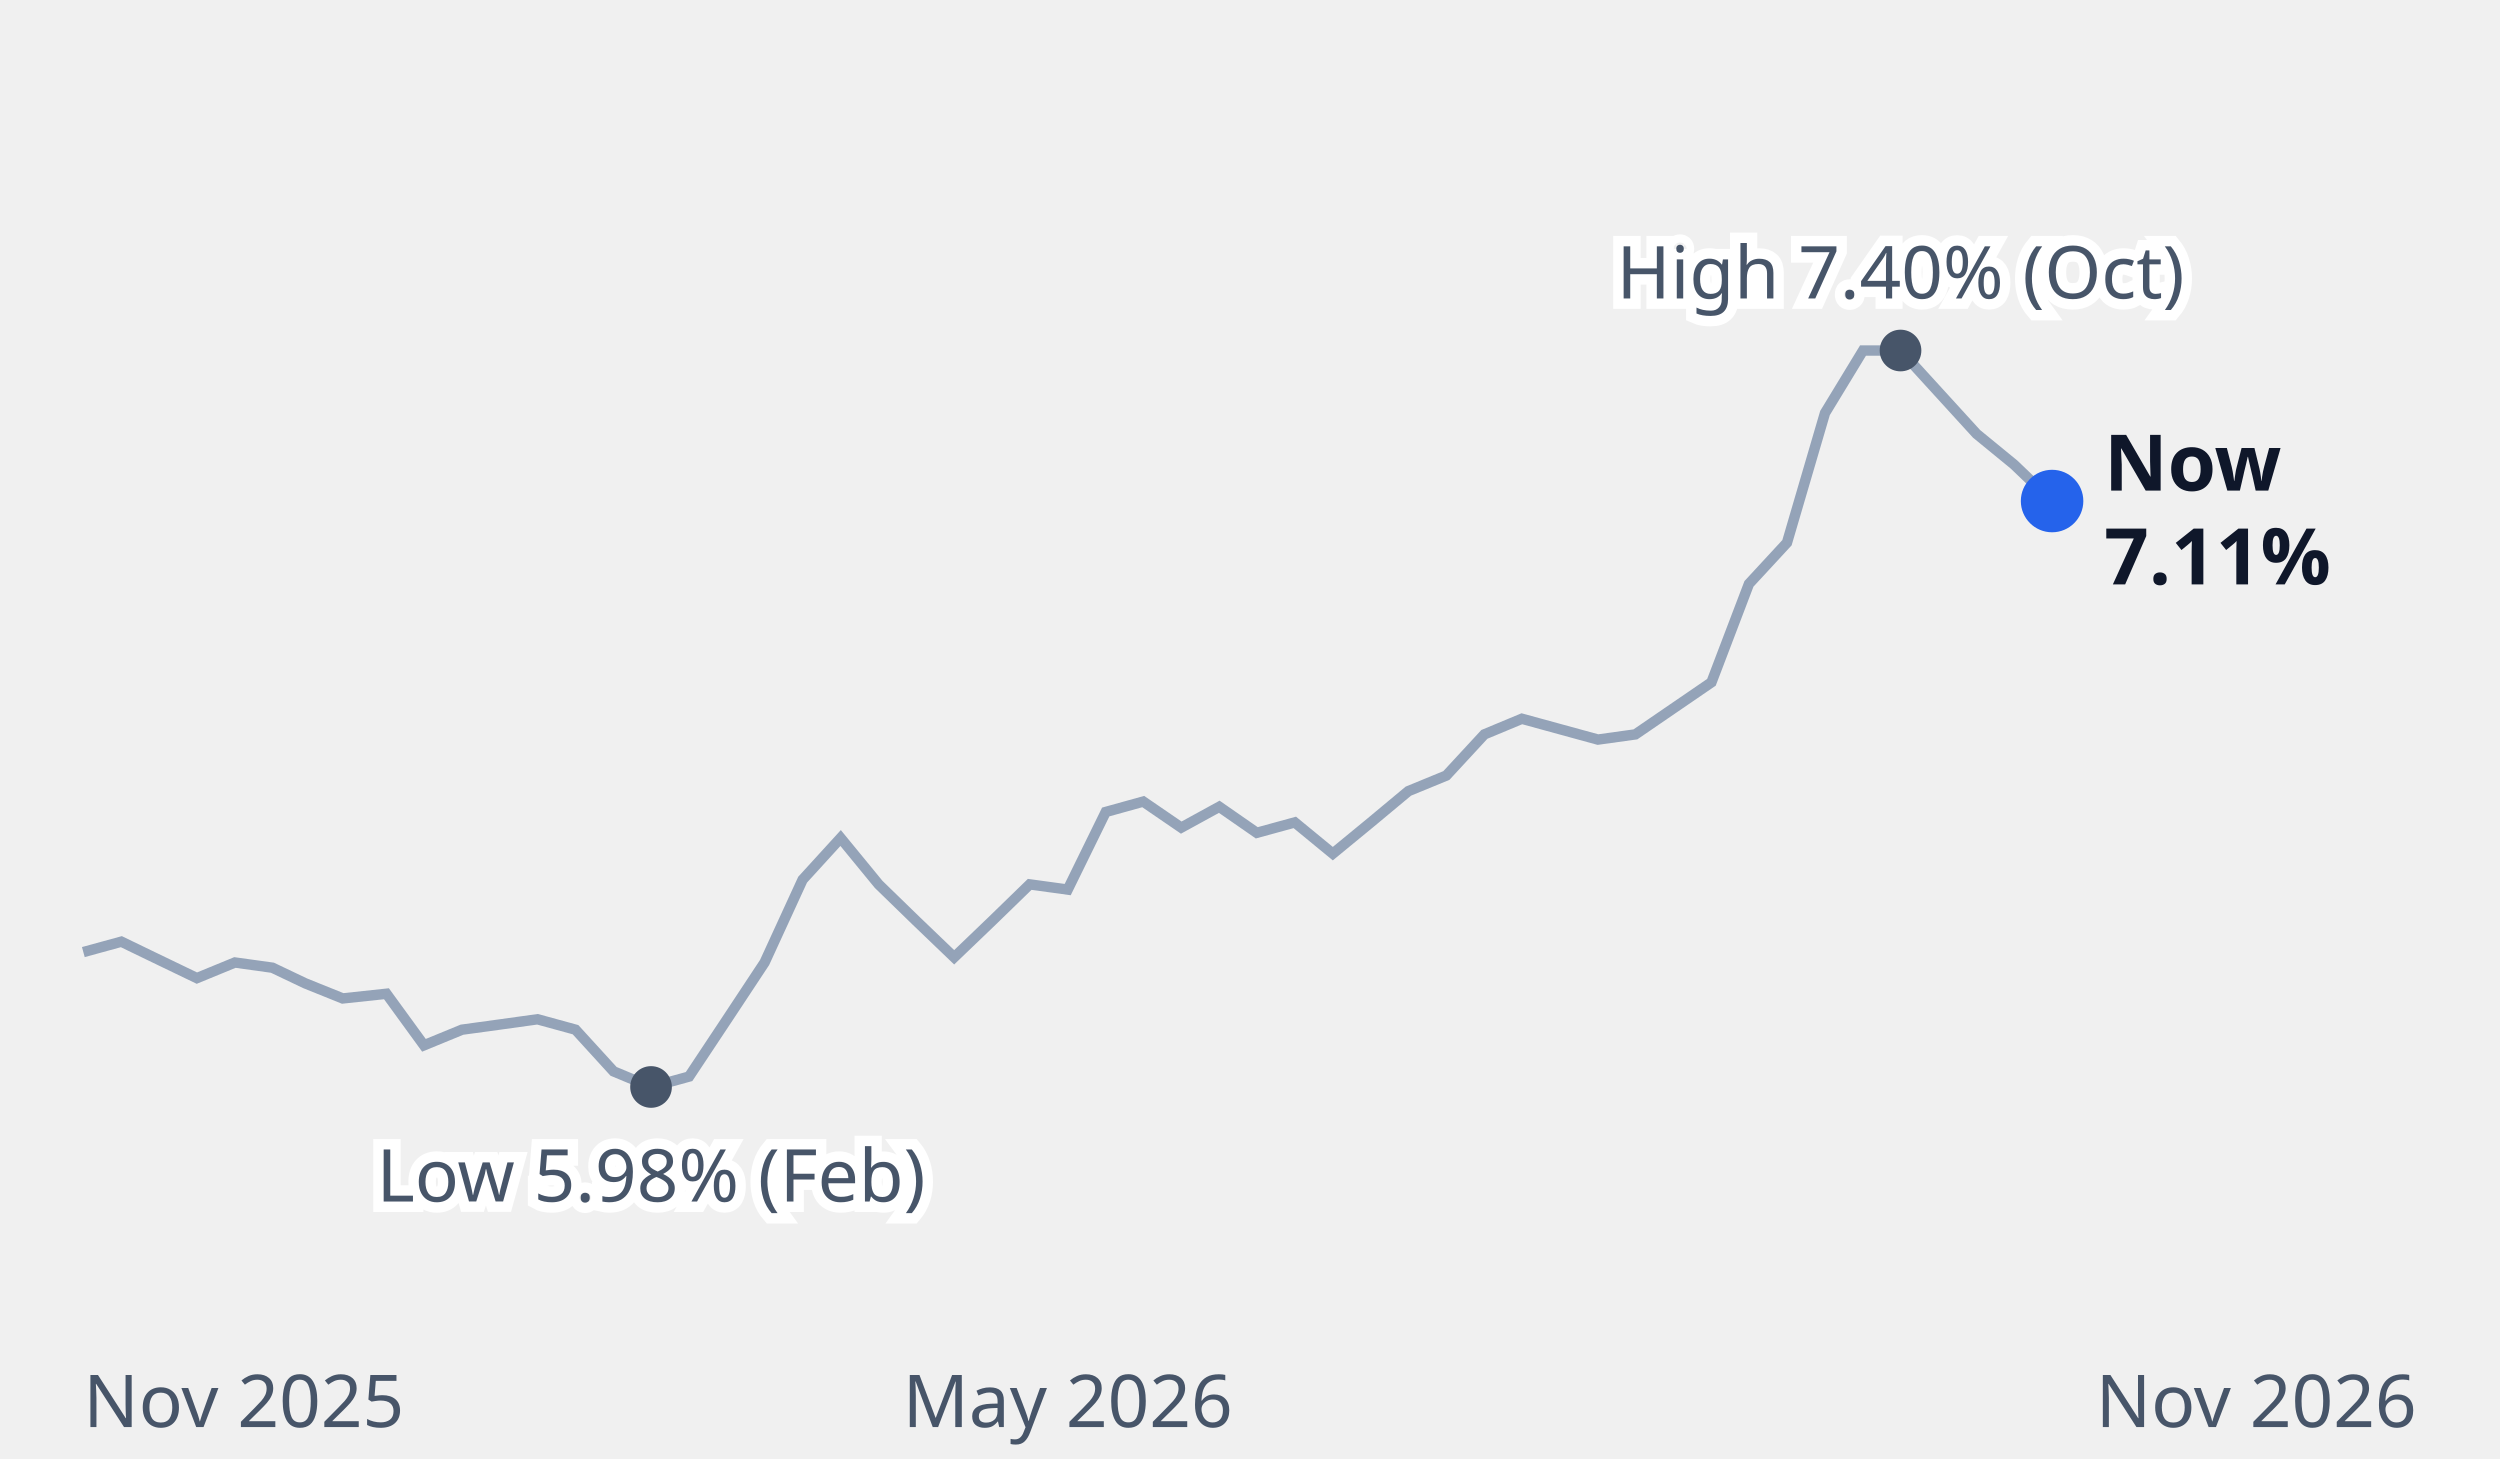
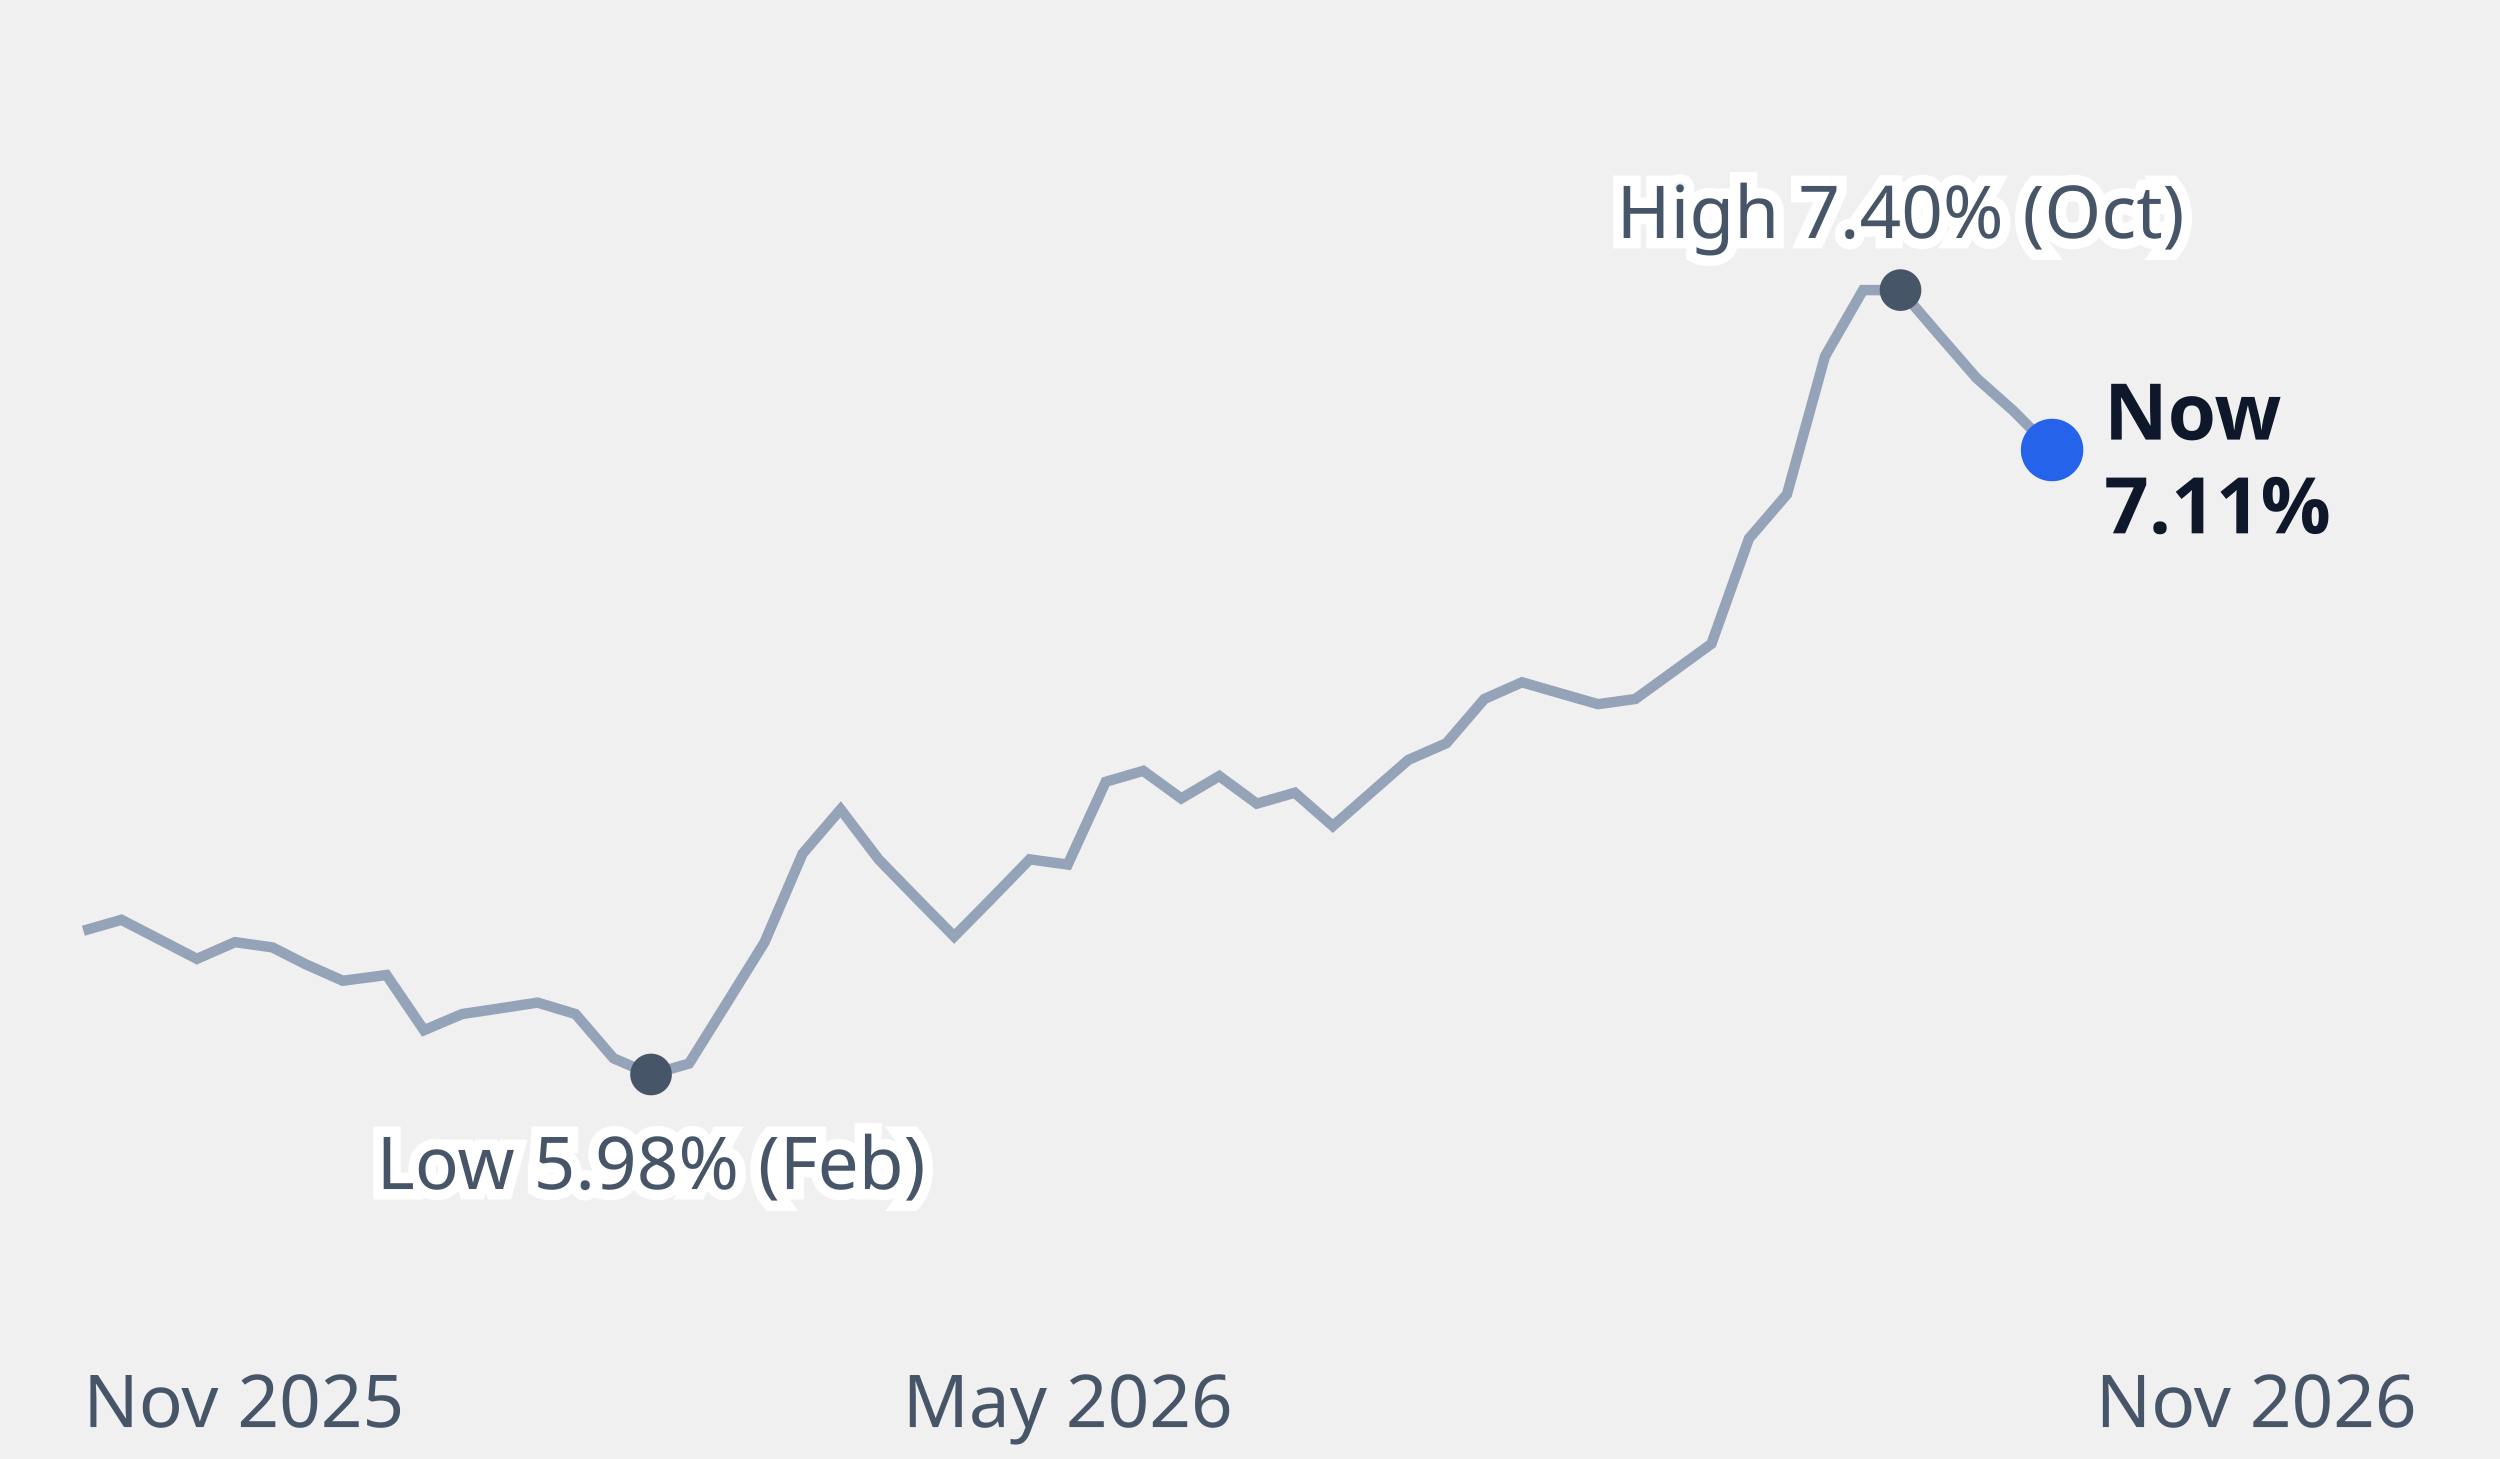
<svg xmlns="http://www.w3.org/2000/svg" viewBox="0 0 480 280" width="480" height="280" style="width:100%;max-width:560px;height:auto" role="img" font-family="system-ui,sans-serif" font-size="16">
-   <polyline points="16.0,182.8 23.3,180.8 29.5,183.8 37.8,187.8 45.1,184.8 52.3,185.8 58.6,188.8 65.8,191.7 74.2,190.8 81.4,200.7 88.7,197.7 96.0,196.7 103.2,195.7 110.5,197.7 117.8,205.7 125.0,208.7 132.3,206.7 139.6,195.7 146.8,184.8 154.1,168.9 161.4,160.9 168.7,169.8 175.9,176.8 183.2,183.8 190.5,176.8 197.7,169.8 205.0,170.8 212.3,155.9 219.5,153.9 226.8,158.9 234.1,154.9 241.3,159.9 248.6,157.9 255.9,163.9 263.2,157.9 270.4,151.9 277.7,148.9 285.0,141.0 292.2,138.0 299.5,140.0 306.8,142.0 314.0,141.0 321.3,136.0 328.6,131.0 335.8,112.1 343.1,104.2 350.4,79.3 357.7,67.3 364.9,67.3 372.2,75.3 379.5,83.3 386.7,89.2 394.0,96.2" fill="none" stroke="#94a3b8" stroke-width="2" />
-   <circle cx="125.0" cy="208.7" r="4" fill="#475569" />
-   <text x="125.0" y="230.7" text-anchor="middle" font-size="14" fill="#475569" stroke="#fff" stroke-width="4" paint-order="stroke">Low 5.98% (Feb)</text>
-   <circle cx="364.9" cy="67.3" r="4" fill="#475569" />
-   <text x="364.9" y="57.3" text-anchor="middle" font-size="14" fill="#475569" stroke="#fff" stroke-width="4" paint-order="stroke">High 7.40% (Oct)</text>
-   <circle cx="394.0" cy="96.2" r="6" fill="#2563eb" />
-   <text x="404.0" y="94.2" font-size="15" font-weight="600" fill="#0f172a">Now</text>
-   <text x="404.0" y="112.2" font-size="15" font-weight="600" fill="#0f172a">7.11%</text>
+   <polyline points="16.0,178.7 23.3,176.6 29.5,179.8 37.8,184.1 45.1,180.9 52.3,181.9 58.6,185.1 65.8,188.3 74.2,187.2 81.4,197.8 88.7,194.7 96.0,193.6 103.2,192.5 110.5,194.7 117.8,203.2 125.0,206.3 132.3,204.2 139.6,192.5 146.8,180.9 154.1,163.9 161.4,155.4 168.7,165.0 175.9,172.4 183.2,179.8 190.5,172.4 197.7,165.0 205.0,166.0 212.3,150.1 219.5,148.0 226.8,153.3 234.1,149.0 241.3,154.3 248.6,152.2 255.9,158.6 263.2,152.2 270.4,145.9 277.7,142.7 285.0,134.2 292.2,131.0 299.5,133.1 306.8,135.2 314.0,134.2 321.3,128.9 328.6,123.6 335.8,103.4 343.1,94.9 350.4,68.4 357.7,55.7 364.9,55.7 372.2,64.2 379.5,72.6 386.7,79.0 394.0,86.4" fill="none" stroke="#94a3b8" stroke-width="2" />
+   <circle cx="125.0" cy="206.3" r="4" fill="#475569" />
+   <text x="125.0" y="228.3" text-anchor="middle" font-size="14" fill="#475569" stroke="#fff" stroke-width="4" paint-order="stroke">Low 5.98% (Feb)</text>
+   <circle cx="364.9" cy="55.7" r="4" fill="#475569" />
+   <text x="364.9" y="45.7" text-anchor="middle" font-size="14" fill="#475569" stroke="#fff" stroke-width="4" paint-order="stroke">High 7.40% (Oct)</text>
+   <circle cx="394.0" cy="86.4" r="6" fill="#2563eb" />
+   <text x="404.0" y="84.4" font-size="15" font-weight="600" fill="#0f172a">Now</text>
+   <text x="404.0" y="102.4" font-size="15" font-weight="600" fill="#0f172a">7.11%</text>
  <text x="16.0" y="274" text-anchor="start" font-size="14" fill="#475569">Nov 2025</text>
  <text x="205.0" y="274" text-anchor="middle" font-size="14" fill="#475569">May 2026</text>
  <text x="464.0" y="274" text-anchor="end" font-size="14" fill="#475569">Nov 2026</text>
</svg>
